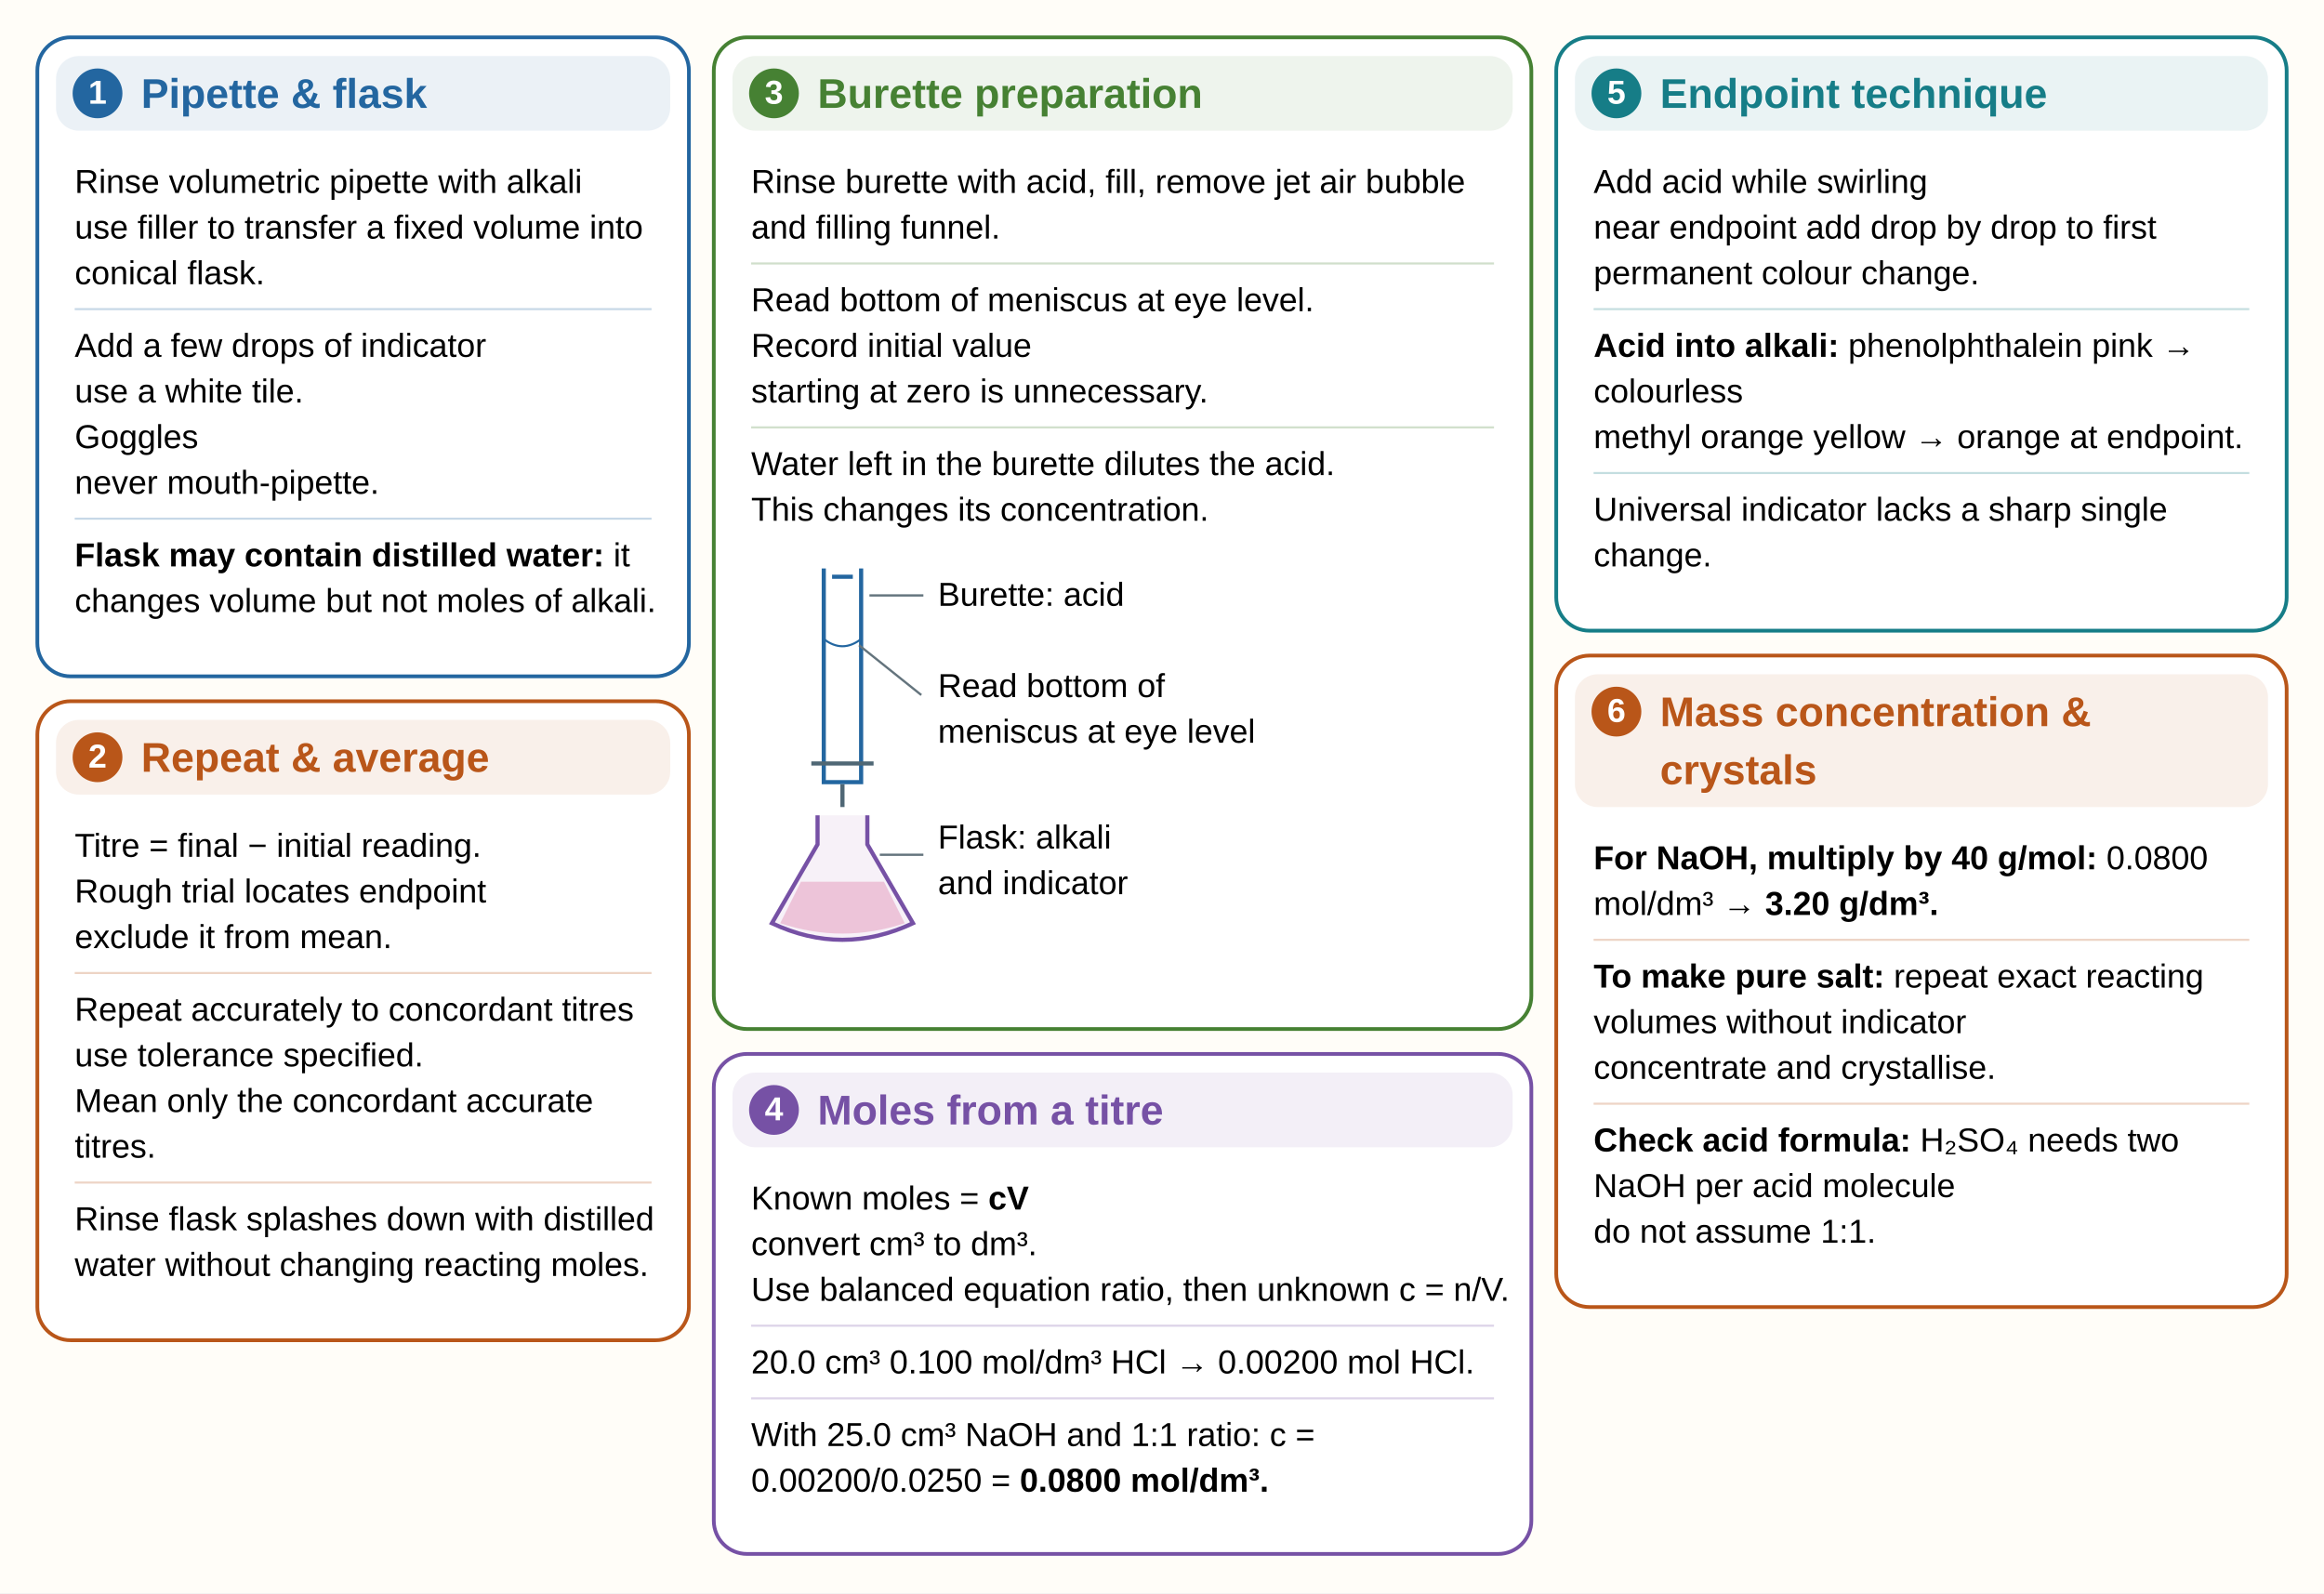
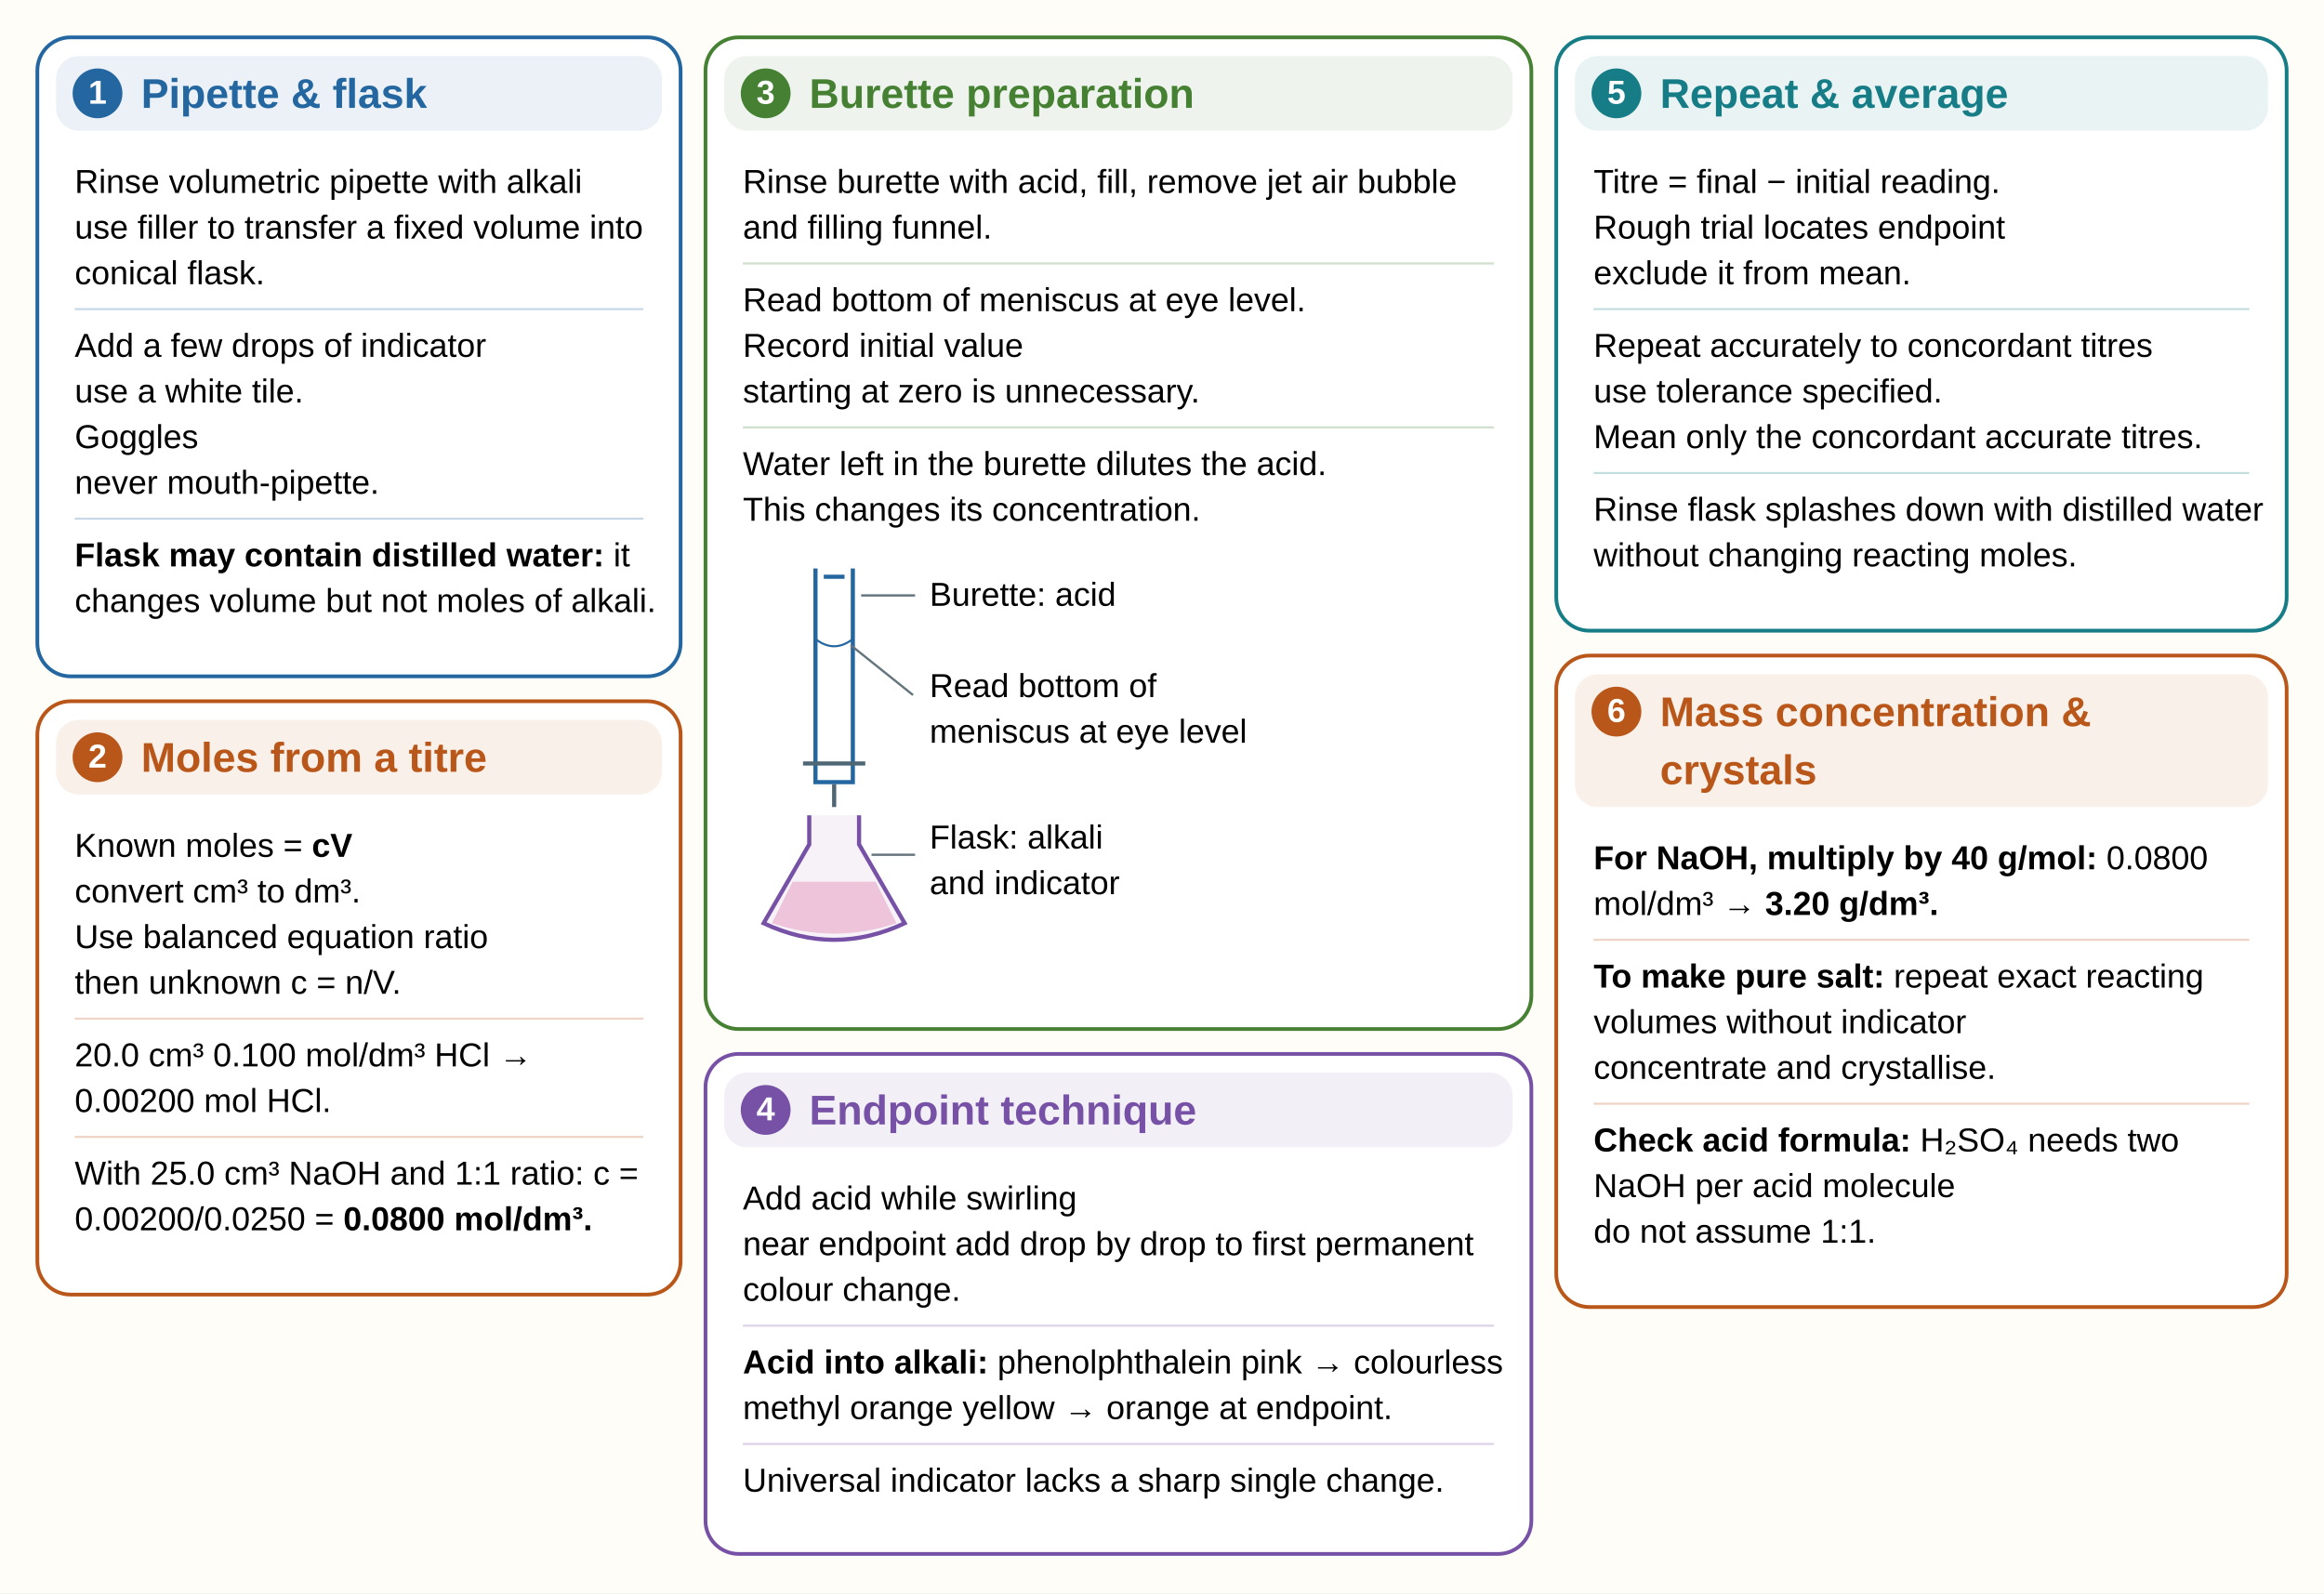
<svg xmlns="http://www.w3.org/2000/svg" width="2400" height="1645.714" viewBox="0 0 1120 768" role="img" aria-labelledby="map-title map-description" data-print-width-mm="277" font-family="Segoe UI,Arial,sans-serif">
  <defs>
    <marker id="arrow-2366a0" viewBox="0 0 10 10" refX="9" refY="5" markerWidth="4" markerHeight="4" orient="auto-start-reverse">
      <path d="M1 1L9 5L1 9" fill="none" stroke="#2366a0" stroke-width="2" stroke-linejoin="round" />
    </marker>
    <marker id="arrow-b95619" viewBox="0 0 10 10" refX="9" refY="5" markerWidth="4" markerHeight="4" orient="auto-start-reverse">
      <path d="M1 1L9 5L1 9" fill="none" stroke="#b95619" stroke-width="2" stroke-linejoin="round" />
    </marker>
    <marker id="arrow-468133" viewBox="0 0 10 10" refX="9" refY="5" markerWidth="4" markerHeight="4" orient="auto-start-reverse">
      <path d="M1 1L9 5L1 9" fill="none" stroke="#468133" stroke-width="2" stroke-linejoin="round" />
    </marker>
    <marker id="arrow-7651a5" viewBox="0 0 10 10" refX="9" refY="5" markerWidth="4" markerHeight="4" orient="auto-start-reverse">
      <path d="M1 1L9 5L1 9" fill="none" stroke="#7651a5" stroke-width="2" stroke-linejoin="round" />
    </marker>
    <marker id="arrow-167d87" viewBox="0 0 10 10" refX="9" refY="5" markerWidth="4" markerHeight="4" orient="auto-start-reverse">
      <path d="M1 1L9 5L1 9" fill="none" stroke="#167d87" stroke-width="2" stroke-linejoin="round" />
    </marker>
    <marker id="arrow-b95619" viewBox="0 0 10 10" refX="9" refY="5" markerWidth="4" markerHeight="4" orient="auto-start-reverse">
      <path d="M1 1L9 5L1 9" fill="none" stroke="#b95619" stroke-width="2" stroke-linejoin="round" />
    </marker>
  </defs>
  <rect width="1120" height="768" fill="#fffdf8" />
-   <g class="map-section" id="section-1" data-source-panel="0" data-bounds="0,0,314,308" transform="translate(18 18)">
-     <rect width="314" height="308" rx="16" fill="white" stroke="#2366a0" stroke-width="1.8" />
+   <g class="map-section" id="section-1" data-source-panel="0" data-bounds="0,0,310,308" transform="translate(18 18)">
+     <rect width="310" height="308" rx="16" fill="white" stroke="#2366a0" stroke-width="1.8" />
    <g class="section-heading">
-       <rect x="9" y="9" width="296" height="36" rx="11" fill="#2366a0" opacity=".09" />
+       <rect x="9" y="9" width="292" height="36" rx="11" fill="#2366a0" opacity=".09" />
      <circle cx="29" cy="27" r="12" fill="#2366a0" />
      <text class="diagram-label" x="29" y="32" font-size="16" fill="white" font-weight="700" text-anchor="middle">1</text>
      <text class="panel-title" x="50" y="34" font-size="20" fill="#2366a0" font-weight="700" text-anchor="start">Pipette &amp; flask</text>
    </g>
    <g class="section-body">
      <text class="body-text" x="18" y="75" font-size="16" fill="#000000" font-weight="400" text-anchor="start">Rinse volumetric pipette with alkali</text>
      <text class="body-text" x="18" y="97" font-size="16" fill="#000000" font-weight="400" text-anchor="start">use filler to transfer a fixed volume into</text>
      <text class="body-text" x="18" y="119" font-size="16" fill="#000000" font-weight="400" text-anchor="start">conical flask.</text>
-       <path class="section-divider" d="M18 131H296" stroke="#2366a0" stroke-opacity=".25" stroke-width="1" fill="none" />
+       <path class="section-divider" d="M18 131H292" stroke="#2366a0" stroke-opacity=".25" stroke-width="1" fill="none" />
      <text class="body-text" x="18" y="154" font-size="16" fill="#000000" font-weight="400" text-anchor="start">Add a few drops of indicator</text>
      <text class="body-text" x="18" y="176" font-size="16" fill="#000000" font-weight="400" text-anchor="start">use a white tile.</text>
      <text class="body-text" x="18" y="198" font-size="16" fill="#000000" font-weight="400" text-anchor="start">Goggles</text>
      <text class="body-text" x="18" y="220" font-size="16" fill="#000000" font-weight="400" text-anchor="start">never mouth-pipette.</text>
-       <path class="section-divider" d="M18 232H296" stroke="#2366a0" stroke-opacity=".25" stroke-width="1" fill="none" />
+       <path class="section-divider" d="M18 232H292" stroke="#2366a0" stroke-opacity=".25" stroke-width="1" fill="none" />
      <text class="body-text" x="18" y="255" font-size="16" fill="#000000" font-weight="400" text-anchor="start">
        <tspan font-weight="700">Flask</tspan>
        <tspan font-weight="700">may</tspan>
        <tspan font-weight="700">contain</tspan>
        <tspan font-weight="700">distilled</tspan>
        <tspan font-weight="700">water:</tspan> it</text>
      <text class="body-text" x="18" y="277" font-size="16" fill="#000000" font-weight="400" text-anchor="start">changes volume but not moles of alkali.</text>
    </g>
  </g>
-   <g class="map-section" id="section-2" data-source-panel="3" data-bounds="0,0,314,308" transform="translate(18 338)">
-     <rect width="314" height="308" rx="16" fill="white" stroke="#b95619" stroke-width="1.8" />
+   <g class="map-section" id="section-2" data-source-panel="4" data-bounds="0,0,310,286" transform="translate(18 338)">
+     <rect width="310" height="286" rx="16" fill="white" stroke="#b95619" stroke-width="1.8" />
    <g class="section-heading">
-       <rect x="9" y="9" width="296" height="36" rx="11" fill="#b95619" opacity=".09" />
+       <rect x="9" y="9" width="292" height="36" rx="11" fill="#b95619" opacity=".09" />
      <circle cx="29" cy="27" r="12" fill="#b95619" />
      <text class="diagram-label" x="29" y="32" font-size="16" fill="white" font-weight="700" text-anchor="middle">2</text>
-       <text class="panel-title" x="50" y="34" font-size="20" fill="#b95619" font-weight="700" text-anchor="start">Repeat &amp; average</text>
+       <text class="panel-title" x="50" y="34" font-size="20" fill="#b95619" font-weight="700" text-anchor="start">Moles from a titre</text>
    </g>
    <g class="section-body">
-       <text class="body-text" x="18" y="75" font-size="16" fill="#000000" font-weight="400" text-anchor="start">Titre = final − initial reading.</text>
-       <text class="body-text" x="18" y="97" font-size="16" fill="#000000" font-weight="400" text-anchor="start">Rough trial locates endpoint</text>
-       <text class="body-text" x="18" y="119" font-size="16" fill="#000000" font-weight="400" text-anchor="start">exclude it from mean.</text>
-       <path class="section-divider" d="M18 131H296" stroke="#b95619" stroke-opacity=".25" stroke-width="1" fill="none" />
-       <text class="body-text" x="18" y="154" font-size="16" fill="#000000" font-weight="400" text-anchor="start">Repeat accurately to concordant titres</text>
-       <text class="body-text" x="18" y="176" font-size="16" fill="#000000" font-weight="400" text-anchor="start">use tolerance specified.</text>
-       <text class="body-text" x="18" y="198" font-size="16" fill="#000000" font-weight="400" text-anchor="start">Mean only the concordant accurate</text>
-       <text class="body-text" x="18" y="220" font-size="16" fill="#000000" font-weight="400" text-anchor="start">titres.</text>
-       <path class="section-divider" d="M18 232H296" stroke="#b95619" stroke-opacity=".25" stroke-width="1" fill="none" />
-       <text class="body-text" x="18" y="255" font-size="16" fill="#000000" font-weight="400" text-anchor="start">Rinse flask splashes down with distilled</text>
-       <text class="body-text" x="18" y="277" font-size="16" fill="#000000" font-weight="400" text-anchor="start">water without changing reacting moles.</text>
+       <text class="body-text" x="18" y="75" font-size="16" fill="#000000" font-weight="400" text-anchor="start">Known moles = <tspan font-weight="700">cV</tspan>
+       </text>
+       <text class="body-text" x="18" y="97" font-size="16" fill="#000000" font-weight="400" text-anchor="start">convert cm³ to dm³.</text>
+       <text class="body-text" x="18" y="119" font-size="16" fill="#000000" font-weight="400" text-anchor="start">Use balanced equation ratio</text>
+       <text class="body-text" x="18" y="141" font-size="16" fill="#000000" font-weight="400" text-anchor="start">then unknown c = n/V.</text>
+       <path class="section-divider" d="M18 153H292" stroke="#b95619" stroke-opacity=".25" stroke-width="1" fill="none" />
+       <text class="body-text" x="18" y="176" font-size="16" fill="#000000" font-weight="400" text-anchor="start">20.0 cm³ 0.100 mol/dm³ HCl →</text>
+       <text class="body-text" x="18" y="198" font-size="16" fill="#000000" font-weight="400" text-anchor="start">0.00200 mol HCl.</text>
+       <path class="section-divider" d="M18 210H292" stroke="#b95619" stroke-opacity=".25" stroke-width="1" fill="none" />
+       <text class="body-text" x="18" y="233" font-size="16" fill="#000000" font-weight="400" text-anchor="start">With 25.0 cm³ NaOH and 1:1 ratio: c =</text>
+       <text class="body-text" x="18" y="255" font-size="16" fill="#000000" font-weight="400" text-anchor="start">0.00200/0.0250 = <tspan font-weight="700">0.0800</tspan>
+         <tspan font-weight="700">mol/dm³.</tspan>
+       </text>
    </g>
  </g>
-   <g class="map-section" id="section-3" data-source-panel="1" data-bounds="0,0,394,478" transform="translate(344 18)">
-     <rect width="394" height="478" rx="16" fill="white" stroke="#468133" stroke-width="1.8" />
+   <g class="map-section" id="section-3" data-source-panel="1" data-bounds="0,0,398,478" transform="translate(340 18)">
+     <rect width="398" height="478" rx="16" fill="white" stroke="#468133" stroke-width="1.8" />
    <g class="section-heading">
-       <rect x="9" y="9" width="376" height="36" rx="11" fill="#468133" opacity=".09" />
+       <rect x="9" y="9" width="380" height="36" rx="11" fill="#468133" opacity=".09" />
      <circle cx="29" cy="27" r="12" fill="#468133" />
      <text class="diagram-label" x="29" y="32" font-size="16" fill="white" font-weight="700" text-anchor="middle">3</text>
      <text class="panel-title" x="50" y="34" font-size="20" fill="#468133" font-weight="700" text-anchor="start">Burette preparation</text>
    </g>
    <g class="section-body">
      <text class="body-text" x="18" y="75" font-size="16" fill="#000000" font-weight="400" text-anchor="start">Rinse burette with acid, fill, remove jet air bubble</text>
      <text class="body-text" x="18" y="97" font-size="16" fill="#000000" font-weight="400" text-anchor="start">and filling funnel.</text>
-       <path class="section-divider" d="M18 109H376" stroke="#468133" stroke-opacity=".25" stroke-width="1" fill="none" />
+       <path class="section-divider" d="M18 109H380" stroke="#468133" stroke-opacity=".25" stroke-width="1" fill="none" />
      <text class="body-text" x="18" y="132" font-size="16" fill="#000000" font-weight="400" text-anchor="start">Read bottom of meniscus at eye level.</text>
      <text class="body-text" x="18" y="154" font-size="16" fill="#000000" font-weight="400" text-anchor="start">Record initial value</text>
      <text class="body-text" x="18" y="176" font-size="16" fill="#000000" font-weight="400" text-anchor="start">starting at zero is unnecessary.</text>
-       <path class="section-divider" d="M18 188H376" stroke="#468133" stroke-opacity=".25" stroke-width="1" fill="none" />
+       <path class="section-divider" d="M18 188H380" stroke="#468133" stroke-opacity=".25" stroke-width="1" fill="none" />
      <text class="body-text" x="18" y="211" font-size="16" fill="#000000" font-weight="400" text-anchor="start">Water left in the burette dilutes the acid.</text>
      <text class="body-text" x="18" y="233" font-size="16" fill="#000000" font-weight="400" text-anchor="start">This changes its concentration.</text>
      <g transform="translate(18 251)">
        <g class="concept-illustration">
          <path d="M35 5V108H53V5M39 9H49" fill="none" stroke="#2366a0" stroke-width="2" />
          <path d="M35 39Q44 46 53 39" fill="none" stroke="#2366a0" />
          <path d="M29 99H59M44 109V120" stroke="#4f6775" stroke-width="2" />
          <path d="M32 124V138L10 176Q44 192 78 176L56 138V124" fill="#f7f1f8" stroke="#7651a5" stroke-width="2" />
          <path d="M24 156H64L74 176Q44 186 14 176Z" fill="#edc4d9" />
          <text class="diagram-label" x="90" y="23" font-size="16" fill="#000000" text-anchor="start">Burette: acid</text>
          <path d="M83 18H57" stroke="#64747d" stroke-width="1.1" fill="none" />
          <text class="diagram-label" x="90" y="67" font-size="16" fill="#000000" text-anchor="start">Read bottom of</text>
          <text class="diagram-label" x="90" y="89" font-size="16" fill="#000000" text-anchor="start">meniscus at eye level</text>
          <path d="M82 66L52 42" stroke="#64747d" stroke-width="1.1" fill="none" />
          <text class="diagram-label" x="90" y="140" font-size="16" fill="#000000" text-anchor="start">Flask: alkali</text>
          <text class="diagram-label" x="90" y="162" font-size="16" fill="#000000" text-anchor="start">and indicator</text>
          <path d="M83 143H62" stroke="#64747d" stroke-width="1.1" fill="none" />
        </g>
      </g>
    </g>
  </g>
-   <g class="map-section" id="section-4" data-source-panel="4" data-bounds="0,0,394,241" transform="translate(344 508)">
-     <rect width="394" height="241" rx="16" fill="white" stroke="#7651a5" stroke-width="1.8" />
+   <g class="map-section" id="section-4" data-source-panel="2" data-bounds="0,0,398,241" transform="translate(340 508)">
+     <rect width="398" height="241" rx="16" fill="white" stroke="#7651a5" stroke-width="1.8" />
    <g class="section-heading">
-       <rect x="9" y="9" width="376" height="36" rx="11" fill="#7651a5" opacity=".09" />
+       <rect x="9" y="9" width="380" height="36" rx="11" fill="#7651a5" opacity=".09" />
      <circle cx="29" cy="27" r="12" fill="#7651a5" />
      <text class="diagram-label" x="29" y="32" font-size="16" fill="white" font-weight="700" text-anchor="middle">4</text>
-       <text class="panel-title" x="50" y="34" font-size="20" fill="#7651a5" font-weight="700" text-anchor="start">Moles from a titre</text>
+       <text class="panel-title" x="50" y="34" font-size="20" fill="#7651a5" font-weight="700" text-anchor="start">Endpoint technique</text>
    </g>
    <g class="section-body">
-       <text class="body-text" x="18" y="75" font-size="16" fill="#000000" font-weight="400" text-anchor="start">Known moles = <tspan font-weight="700">cV</tspan>
-       </text>
-       <text class="body-text" x="18" y="97" font-size="16" fill="#000000" font-weight="400" text-anchor="start">convert cm³ to dm³.</text>
-       <text class="body-text" x="18" y="119" font-size="16" fill="#000000" font-weight="400" text-anchor="start">Use balanced equation ratio, then unknown c = n/V.</text>
-       <path class="section-divider" d="M18 131H376" stroke="#7651a5" stroke-opacity=".25" stroke-width="1" fill="none" />
-       <text class="body-text" x="18" y="154" font-size="16" fill="#000000" font-weight="400" text-anchor="start">20.0 cm³ 0.100 mol/dm³ HCl → 0.00200 mol HCl.</text>
-       <path class="section-divider" d="M18 166H376" stroke="#7651a5" stroke-opacity=".25" stroke-width="1" fill="none" />
-       <text class="body-text" x="18" y="189" font-size="16" fill="#000000" font-weight="400" text-anchor="start">With 25.0 cm³ NaOH and 1:1 ratio: c =</text>
-       <text class="body-text" x="18" y="211" font-size="16" fill="#000000" font-weight="400" text-anchor="start">0.00200/0.0250 = <tspan font-weight="700">0.0800</tspan>
-         <tspan font-weight="700">mol/dm³.</tspan>
-       </text>
+       <text class="body-text" x="18" y="75" font-size="16" fill="#000000" font-weight="400" text-anchor="start">Add acid while swirling</text>
+       <text class="body-text" x="18" y="97" font-size="16" fill="#000000" font-weight="400" text-anchor="start">near endpoint add drop by drop to first permanent</text>
+       <text class="body-text" x="18" y="119" font-size="16" fill="#000000" font-weight="400" text-anchor="start">colour change.</text>
+       <path class="section-divider" d="M18 131H380" stroke="#7651a5" stroke-opacity=".25" stroke-width="1" fill="none" />
+       <text class="body-text" x="18" y="154" font-size="16" fill="#000000" font-weight="400" text-anchor="start">
+         <tspan font-weight="700">Acid</tspan>
+         <tspan font-weight="700">into</tspan>
+         <tspan font-weight="700">alkali:</tspan> phenolphthalein pink → colourless</text>
+       <text class="body-text" x="18" y="176" font-size="16" fill="#000000" font-weight="400" text-anchor="start">methyl orange yellow → orange at endpoint.</text>
+       <path class="section-divider" d="M18 188H380" stroke="#7651a5" stroke-opacity=".25" stroke-width="1" fill="none" />
+       <text class="body-text" x="18" y="211" font-size="16" fill="#000000" font-weight="400" text-anchor="start">Universal indicator lacks a sharp single change.</text>
    </g>
  </g>
-   <g class="map-section" id="section-5" data-source-panel="2" data-bounds="0,0,352,286" transform="translate(750 18)">
+   <g class="map-section" id="section-5" data-source-panel="3" data-bounds="0,0,352,286" transform="translate(750 18)">
    <rect width="352" height="286" rx="16" fill="white" stroke="#167d87" stroke-width="1.8" />
    <g class="section-heading">
      <rect x="9" y="9" width="334" height="36" rx="11" fill="#167d87" opacity=".09" />
      <circle cx="29" cy="27" r="12" fill="#167d87" />
      <text class="diagram-label" x="29" y="32" font-size="16" fill="white" font-weight="700" text-anchor="middle">5</text>
-       <text class="panel-title" x="50" y="34" font-size="20" fill="#167d87" font-weight="700" text-anchor="start">Endpoint technique</text>
+       <text class="panel-title" x="50" y="34" font-size="20" fill="#167d87" font-weight="700" text-anchor="start">Repeat &amp; average</text>
    </g>
    <g class="section-body">
-       <text class="body-text" x="18" y="75" font-size="16" fill="#000000" font-weight="400" text-anchor="start">Add acid while swirling</text>
-       <text class="body-text" x="18" y="97" font-size="16" fill="#000000" font-weight="400" text-anchor="start">near endpoint add drop by drop to first</text>
-       <text class="body-text" x="18" y="119" font-size="16" fill="#000000" font-weight="400" text-anchor="start">permanent colour change.</text>
+       <text class="body-text" x="18" y="75" font-size="16" fill="#000000" font-weight="400" text-anchor="start">Titre = final − initial reading.</text>
+       <text class="body-text" x="18" y="97" font-size="16" fill="#000000" font-weight="400" text-anchor="start">Rough trial locates endpoint</text>
+       <text class="body-text" x="18" y="119" font-size="16" fill="#000000" font-weight="400" text-anchor="start">exclude it from mean.</text>
      <path class="section-divider" d="M18 131H334" stroke="#167d87" stroke-opacity=".25" stroke-width="1" fill="none" />
-       <text class="body-text" x="18" y="154" font-size="16" fill="#000000" font-weight="400" text-anchor="start">
-         <tspan font-weight="700">Acid</tspan>
-         <tspan font-weight="700">into</tspan>
-         <tspan font-weight="700">alkali:</tspan> phenolphthalein pink →</text>
-       <text class="body-text" x="18" y="176" font-size="16" fill="#000000" font-weight="400" text-anchor="start">colourless</text>
-       <text class="body-text" x="18" y="198" font-size="16" fill="#000000" font-weight="400" text-anchor="start">methyl orange yellow → orange at endpoint.</text>
+       <text class="body-text" x="18" y="154" font-size="16" fill="#000000" font-weight="400" text-anchor="start">Repeat accurately to concordant titres</text>
+       <text class="body-text" x="18" y="176" font-size="16" fill="#000000" font-weight="400" text-anchor="start">use tolerance specified.</text>
+       <text class="body-text" x="18" y="198" font-size="16" fill="#000000" font-weight="400" text-anchor="start">Mean only the concordant accurate titres.</text>
      <path class="section-divider" d="M18 210H334" stroke="#167d87" stroke-opacity=".25" stroke-width="1" fill="none" />
-       <text class="body-text" x="18" y="233" font-size="16" fill="#000000" font-weight="400" text-anchor="start">Universal indicator lacks a sharp single</text>
-       <text class="body-text" x="18" y="255" font-size="16" fill="#000000" font-weight="400" text-anchor="start">change.</text>
+       <text class="body-text" x="18" y="233" font-size="16" fill="#000000" font-weight="400" text-anchor="start">Rinse flask splashes down with distilled water</text>
+       <text class="body-text" x="18" y="255" font-size="16" fill="#000000" font-weight="400" text-anchor="start">without changing reacting moles.</text>
    </g>
  </g>
  <g class="map-section" id="section-6" data-source-panel="5" data-bounds="0,0,352,314" transform="translate(750 316)">
    <rect width="352" height="314" rx="16" fill="white" stroke="#b95619" stroke-width="1.8" />
    <g class="section-heading">
      <rect x="9" y="9" width="334" height="64" rx="11" fill="#b95619" opacity=".09" />
      <circle cx="29" cy="27" r="12" fill="#b95619" />
      <text class="diagram-label" x="29" y="32" font-size="16" fill="white" font-weight="700" text-anchor="middle">6</text>
      <text class="panel-title" x="50" y="34" font-size="20" fill="#b95619" font-weight="700" text-anchor="start">Mass concentration &amp;</text>
      <text class="panel-title" x="50" y="62" font-size="20" fill="#b95619" font-weight="700" text-anchor="start">crystals</text>
    </g>
    <g class="section-body">
      <text class="body-text" x="18" y="103" font-size="16" fill="#000000" font-weight="400" text-anchor="start">
        <tspan font-weight="700">For</tspan>
        <tspan font-weight="700">NaOH,</tspan>
        <tspan font-weight="700">multiply</tspan>
        <tspan font-weight="700">by</tspan>
        <tspan font-weight="700">40</tspan>
        <tspan font-weight="700">g/mol:</tspan> 0.0800</text>
      <text class="body-text" x="18" y="125" font-size="16" fill="#000000" font-weight="400" text-anchor="start">mol/dm³ → <tspan font-weight="700">3.20</tspan>
        <tspan font-weight="700">g/dm³.</tspan>
      </text>
      <path class="section-divider" d="M18 137H334" stroke="#b95619" stroke-opacity=".25" stroke-width="1" fill="none" />
      <text class="body-text" x="18" y="160" font-size="16" fill="#000000" font-weight="400" text-anchor="start">
        <tspan font-weight="700">To</tspan>
        <tspan font-weight="700">make</tspan>
        <tspan font-weight="700">pure</tspan>
        <tspan font-weight="700">salt:</tspan> repeat exact reacting</text>
      <text class="body-text" x="18" y="182" font-size="16" fill="#000000" font-weight="400" text-anchor="start">volumes without indicator</text>
      <text class="body-text" x="18" y="204" font-size="16" fill="#000000" font-weight="400" text-anchor="start">concentrate and crystallise.</text>
      <path class="section-divider" d="M18 216H334" stroke="#b95619" stroke-opacity=".25" stroke-width="1" fill="none" />
      <text class="body-text" x="18" y="239" font-size="16" fill="#000000" font-weight="400" text-anchor="start">
        <tspan font-weight="700">Check</tspan>
        <tspan font-weight="700">acid</tspan>
        <tspan font-weight="700">formula:</tspan> H₂SO₄ needs two</text>
      <text class="body-text" x="18" y="261" font-size="16" fill="#000000" font-weight="400" text-anchor="start">NaOH per acid molecule</text>
      <text class="body-text" x="18" y="283" font-size="16" fill="#000000" font-weight="400" text-anchor="start">do not assume 1:1.</text>
    </g>
  </g>
</svg>
